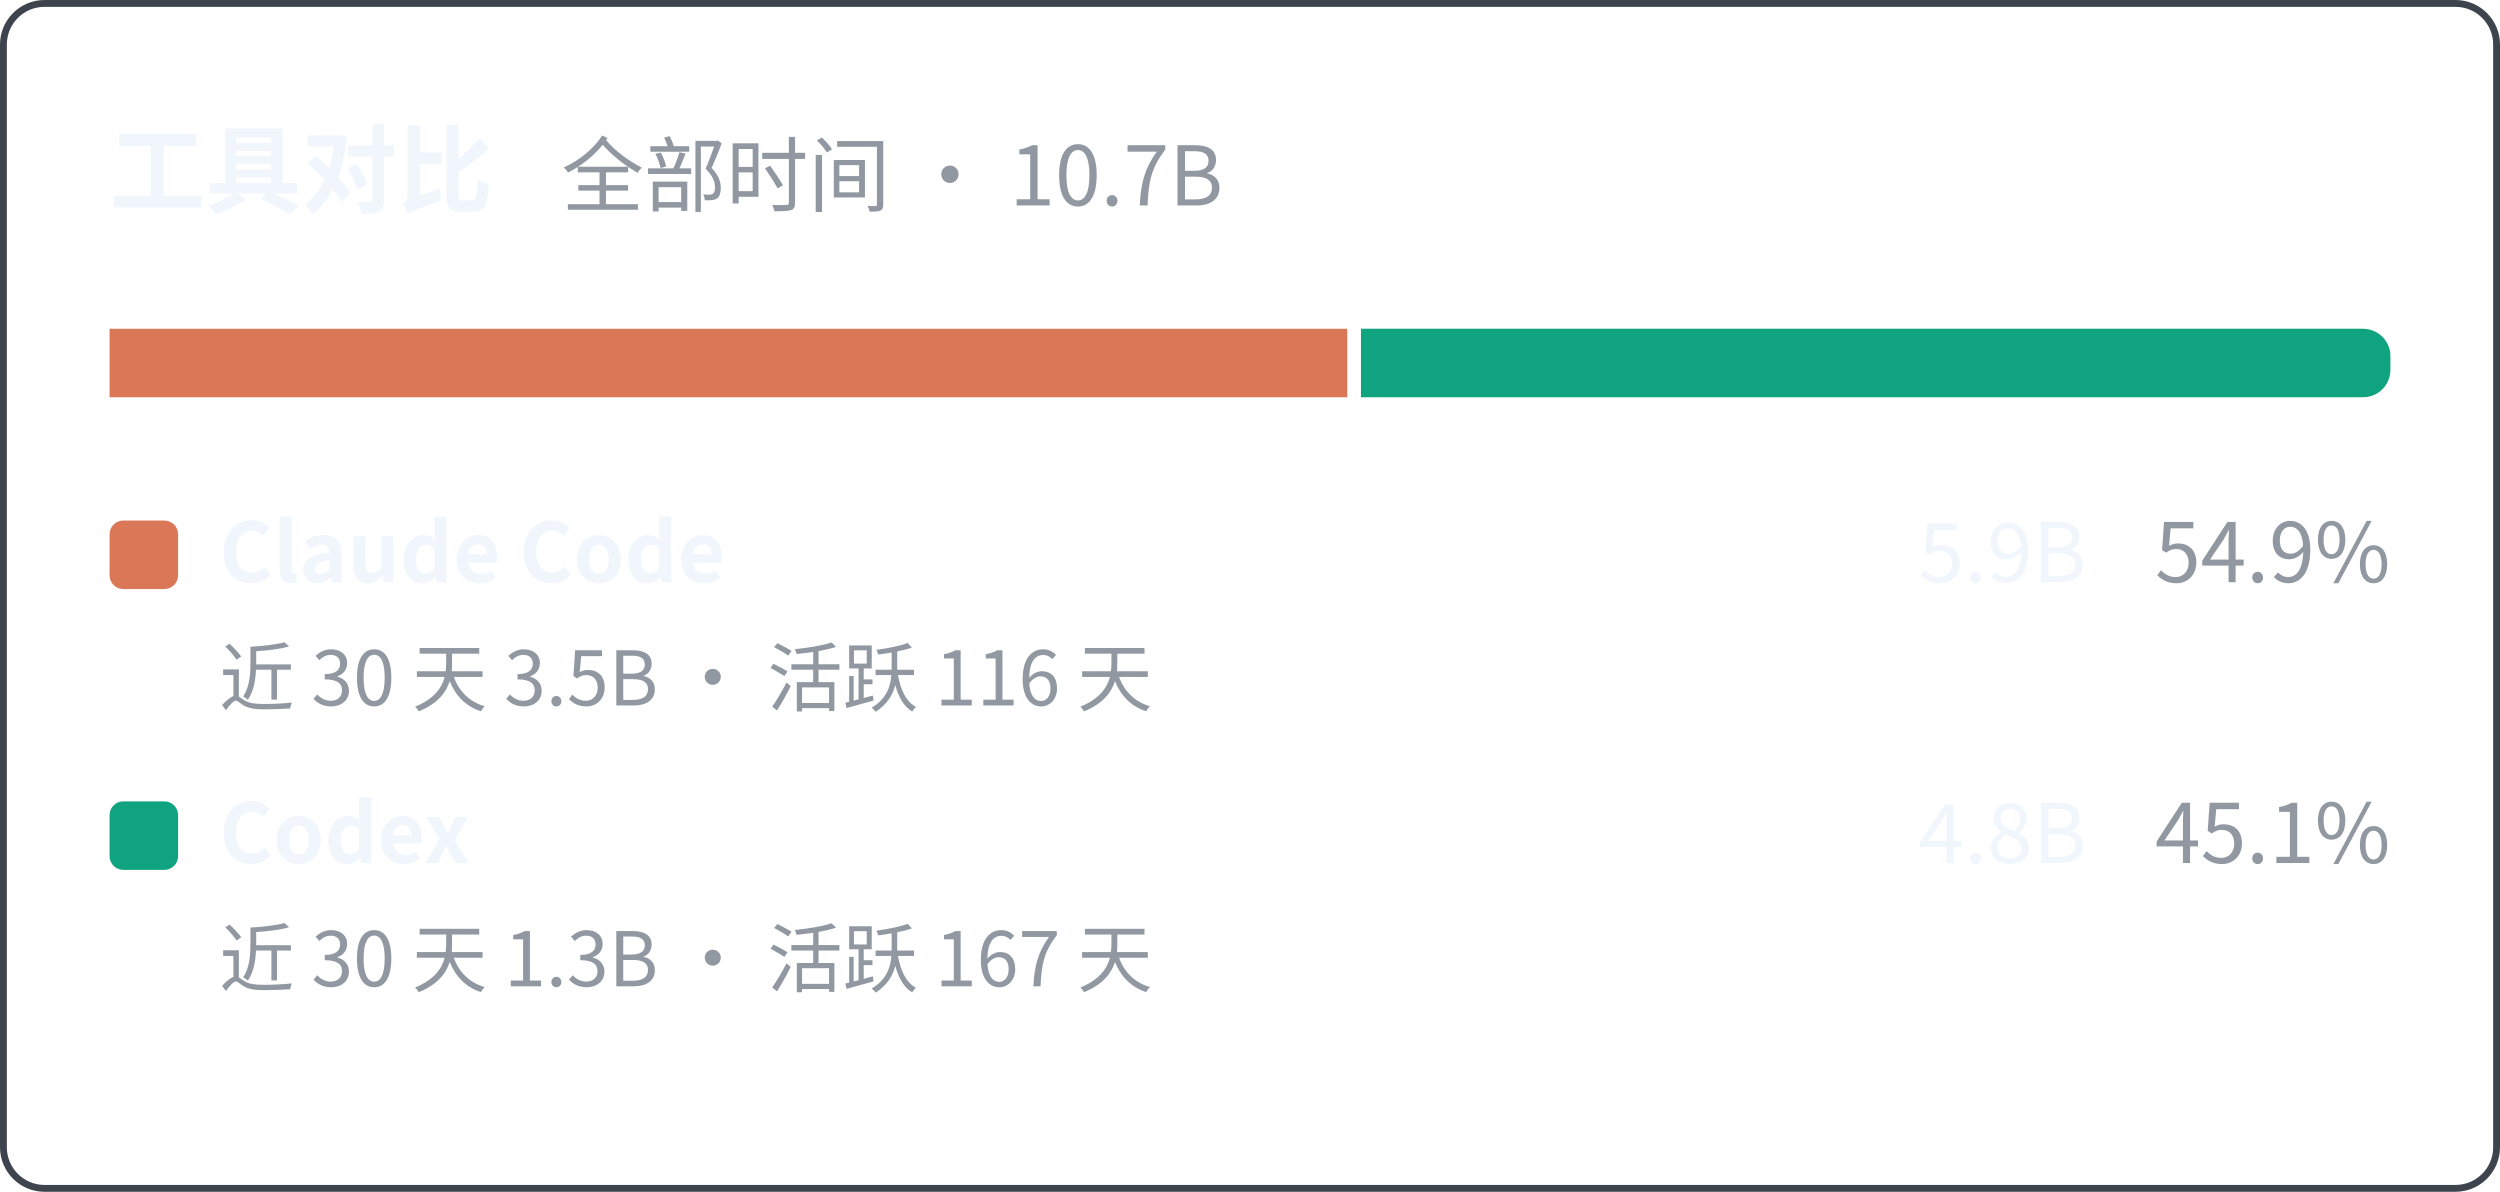
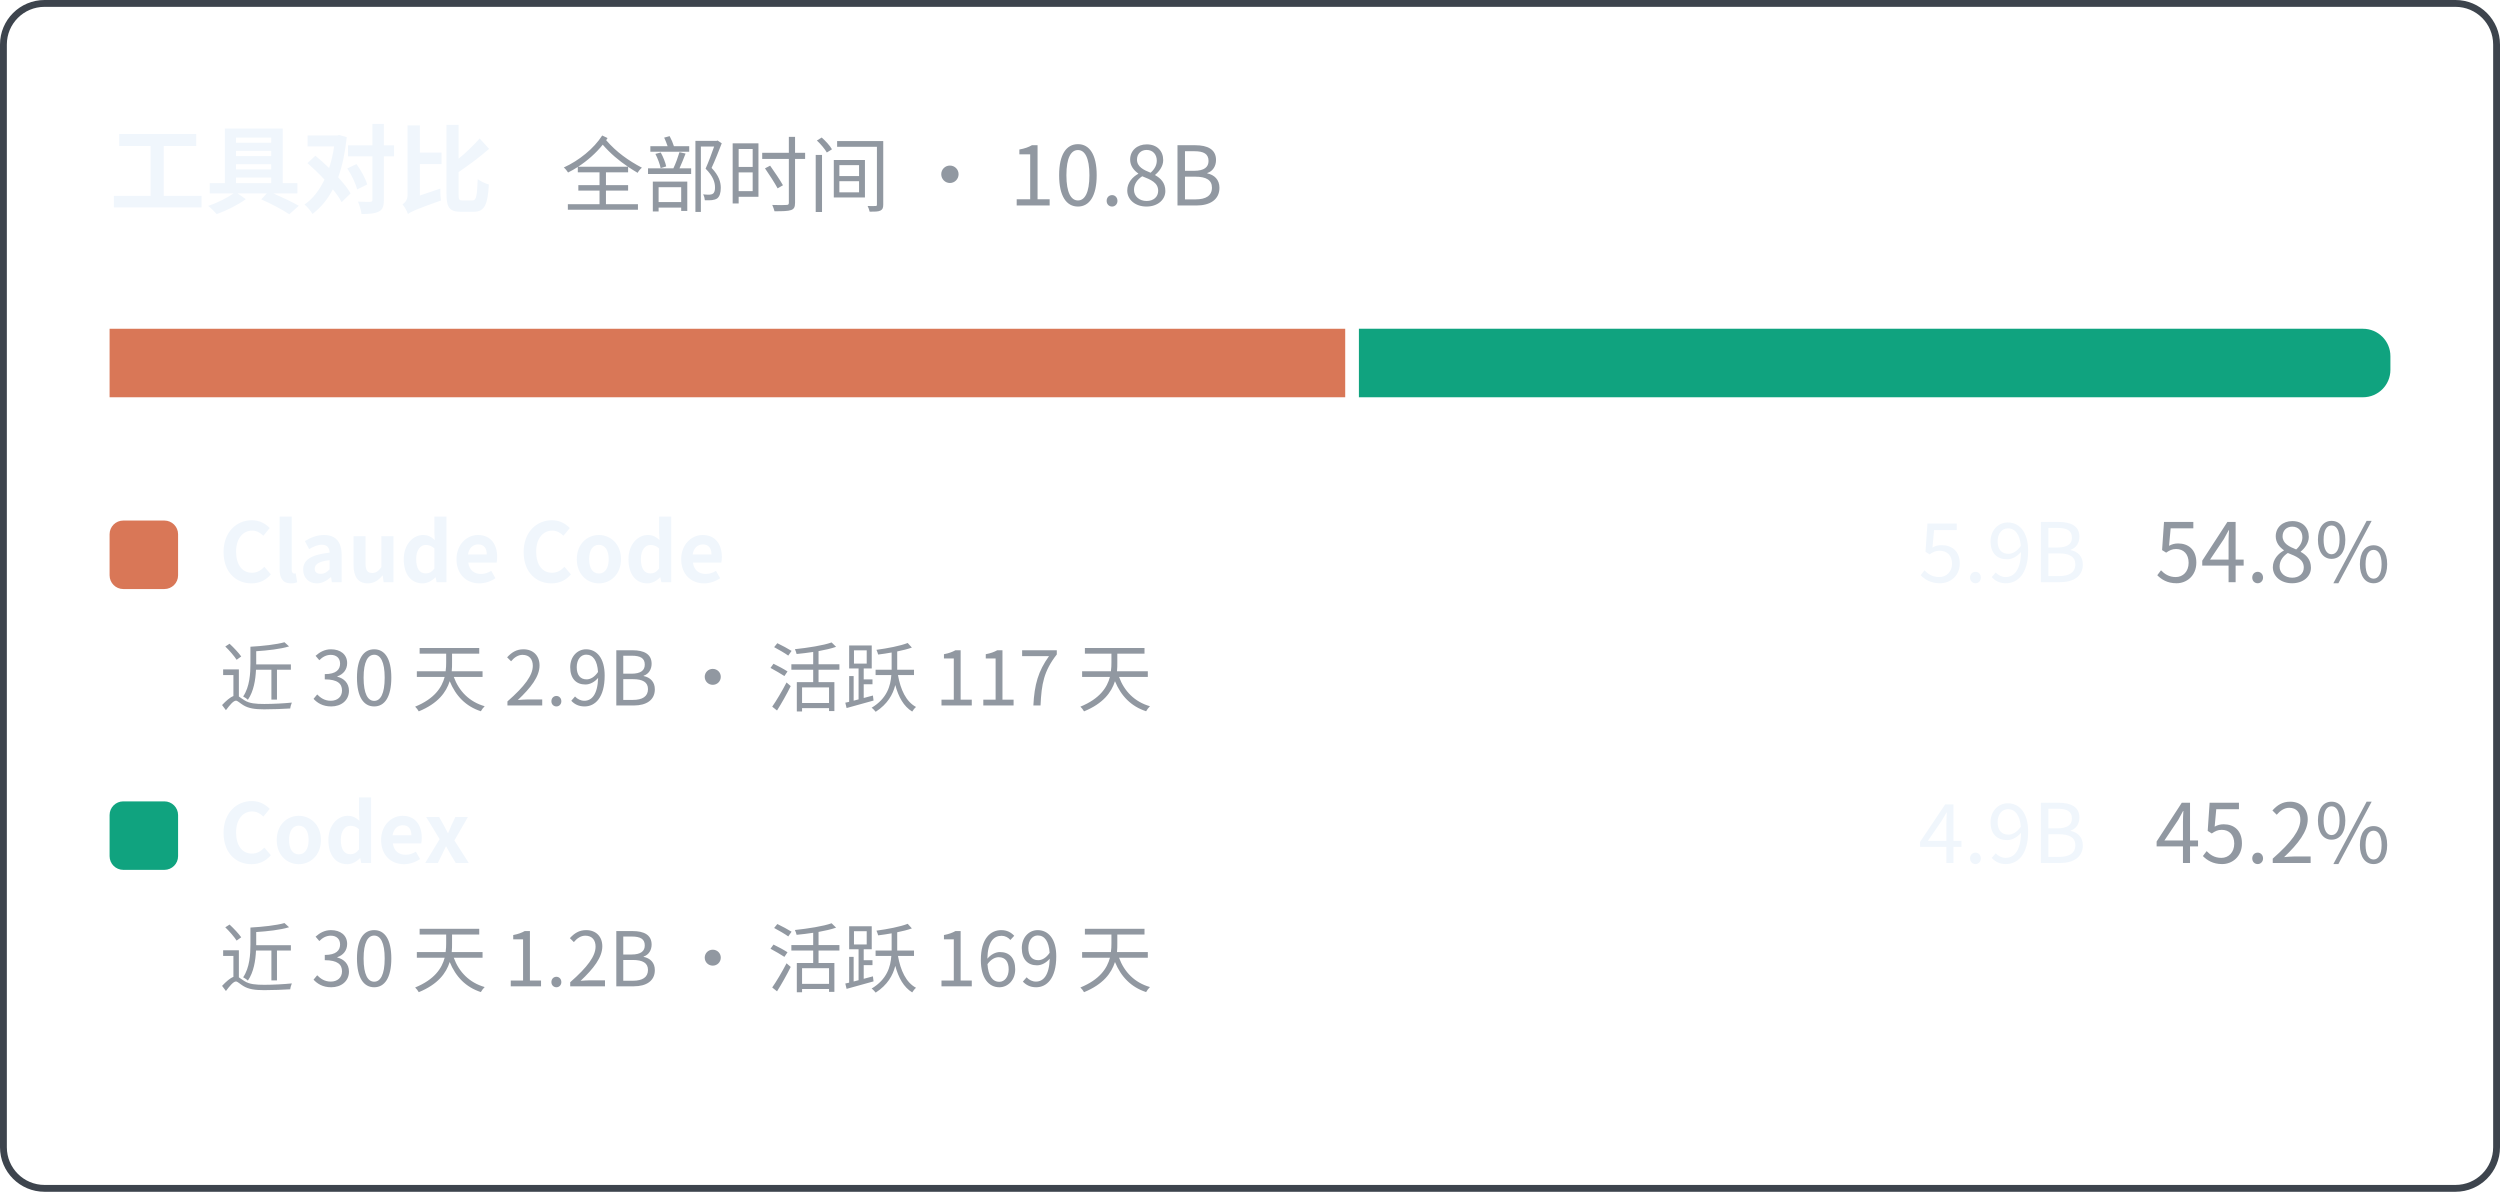
<svg xmlns="http://www.w3.org/2000/svg" width="365" height="174" viewBox="0 0 365 174" font-family="system-ui, -apple-system, 'Segoe UI', 'PingFang SC', 'Microsoft YaHei', 'Noto Sans CJK SC', sans-serif">
  <rect x="0.5" y="0.5" width="364" height="173" rx="6" fill="none" stroke="#3d444d" />
-   <text x="16" y="30" font-size="14" font-weight="600" fill="#f0f6fc">工具对比<tspan dx="10" font-size="12" font-weight="400" fill="#9198a1">全部时间 · 10.7B</tspan>
+   <text x="16" y="30" font-size="14" font-weight="600" fill="#f0f6fc">工具对比<tspan dx="10" font-size="12" font-weight="400" fill="#9198a1">全部时间 · 10.8B</tspan>
  </text>
-   <rect x="16.0" y="48" width="180.7" height="10" fill="#d97757" />
-   <path d="M198.7 48 h146.3 a4.0 4.0 0 0 1 4.0 4.0 v2.0 a4.0 4.0 0 0 1 -4.0 4.0 h-146.3 z" fill="#10a37f" />
+   <rect x="16.0" y="48" width="180.4" height="10" fill="#d97757" />
+   <path d="M198.4 48 h146.6 a4.0 4.0 0 0 1 4.0 4.0 v2.0 a4.0 4.0 0 0 1 -4.0 4.0 h-146.6 z" fill="#10a37f" />
  <rect x="16" y="76.0" width="10" height="10" rx="2" fill="#d97757" />
  <text x="32" y="85.0" font-size="12" font-weight="600" fill="#f0f6fc">Claude Code</text>
-   <text x="349" y="85.0" font-size="12" text-anchor="end" fill="#f0f6fc">5.9B<tspan dx="10" font-size="12" font-weight="400" fill="#9198a1">54.9%</tspan>
+   <text x="349" y="85.0" font-size="12" text-anchor="end" fill="#f0f6fc">5.9B<tspan dx="10" font-size="12" font-weight="400" fill="#9198a1">54.8%</tspan>
  </text>
-   <text x="32" y="103.0" font-size="11" fill="#9198a1">近 30 天 3.5B · 活跃 116 天</text>
+   <text x="32" y="103.0" font-size="11" fill="#9198a1">近 30 天 2.9B · 活跃 117 天</text>
  <rect x="16" y="117.0" width="10" height="10" rx="2" fill="#10a37f" />
  <text x="32" y="126.0" font-size="12" font-weight="600" fill="#f0f6fc">Codex</text>
-   <text x="349" y="126.0" font-size="12" text-anchor="end" fill="#f0f6fc">4.8B<tspan dx="10" font-size="12" font-weight="400" fill="#9198a1">45.1%</tspan>
+   <text x="349" y="126.0" font-size="12" text-anchor="end" fill="#f0f6fc">4.9B<tspan dx="10" font-size="12" font-weight="400" fill="#9198a1">45.2%</tspan>
  </text>
-   <text x="32" y="144.0" font-size="11" fill="#9198a1">近 30 天 1.3B · 活跃 167 天</text>
+   <text x="32" y="144.0" font-size="11" fill="#9198a1">近 30 天 1.2B · 活跃 169 天</text>
</svg>
